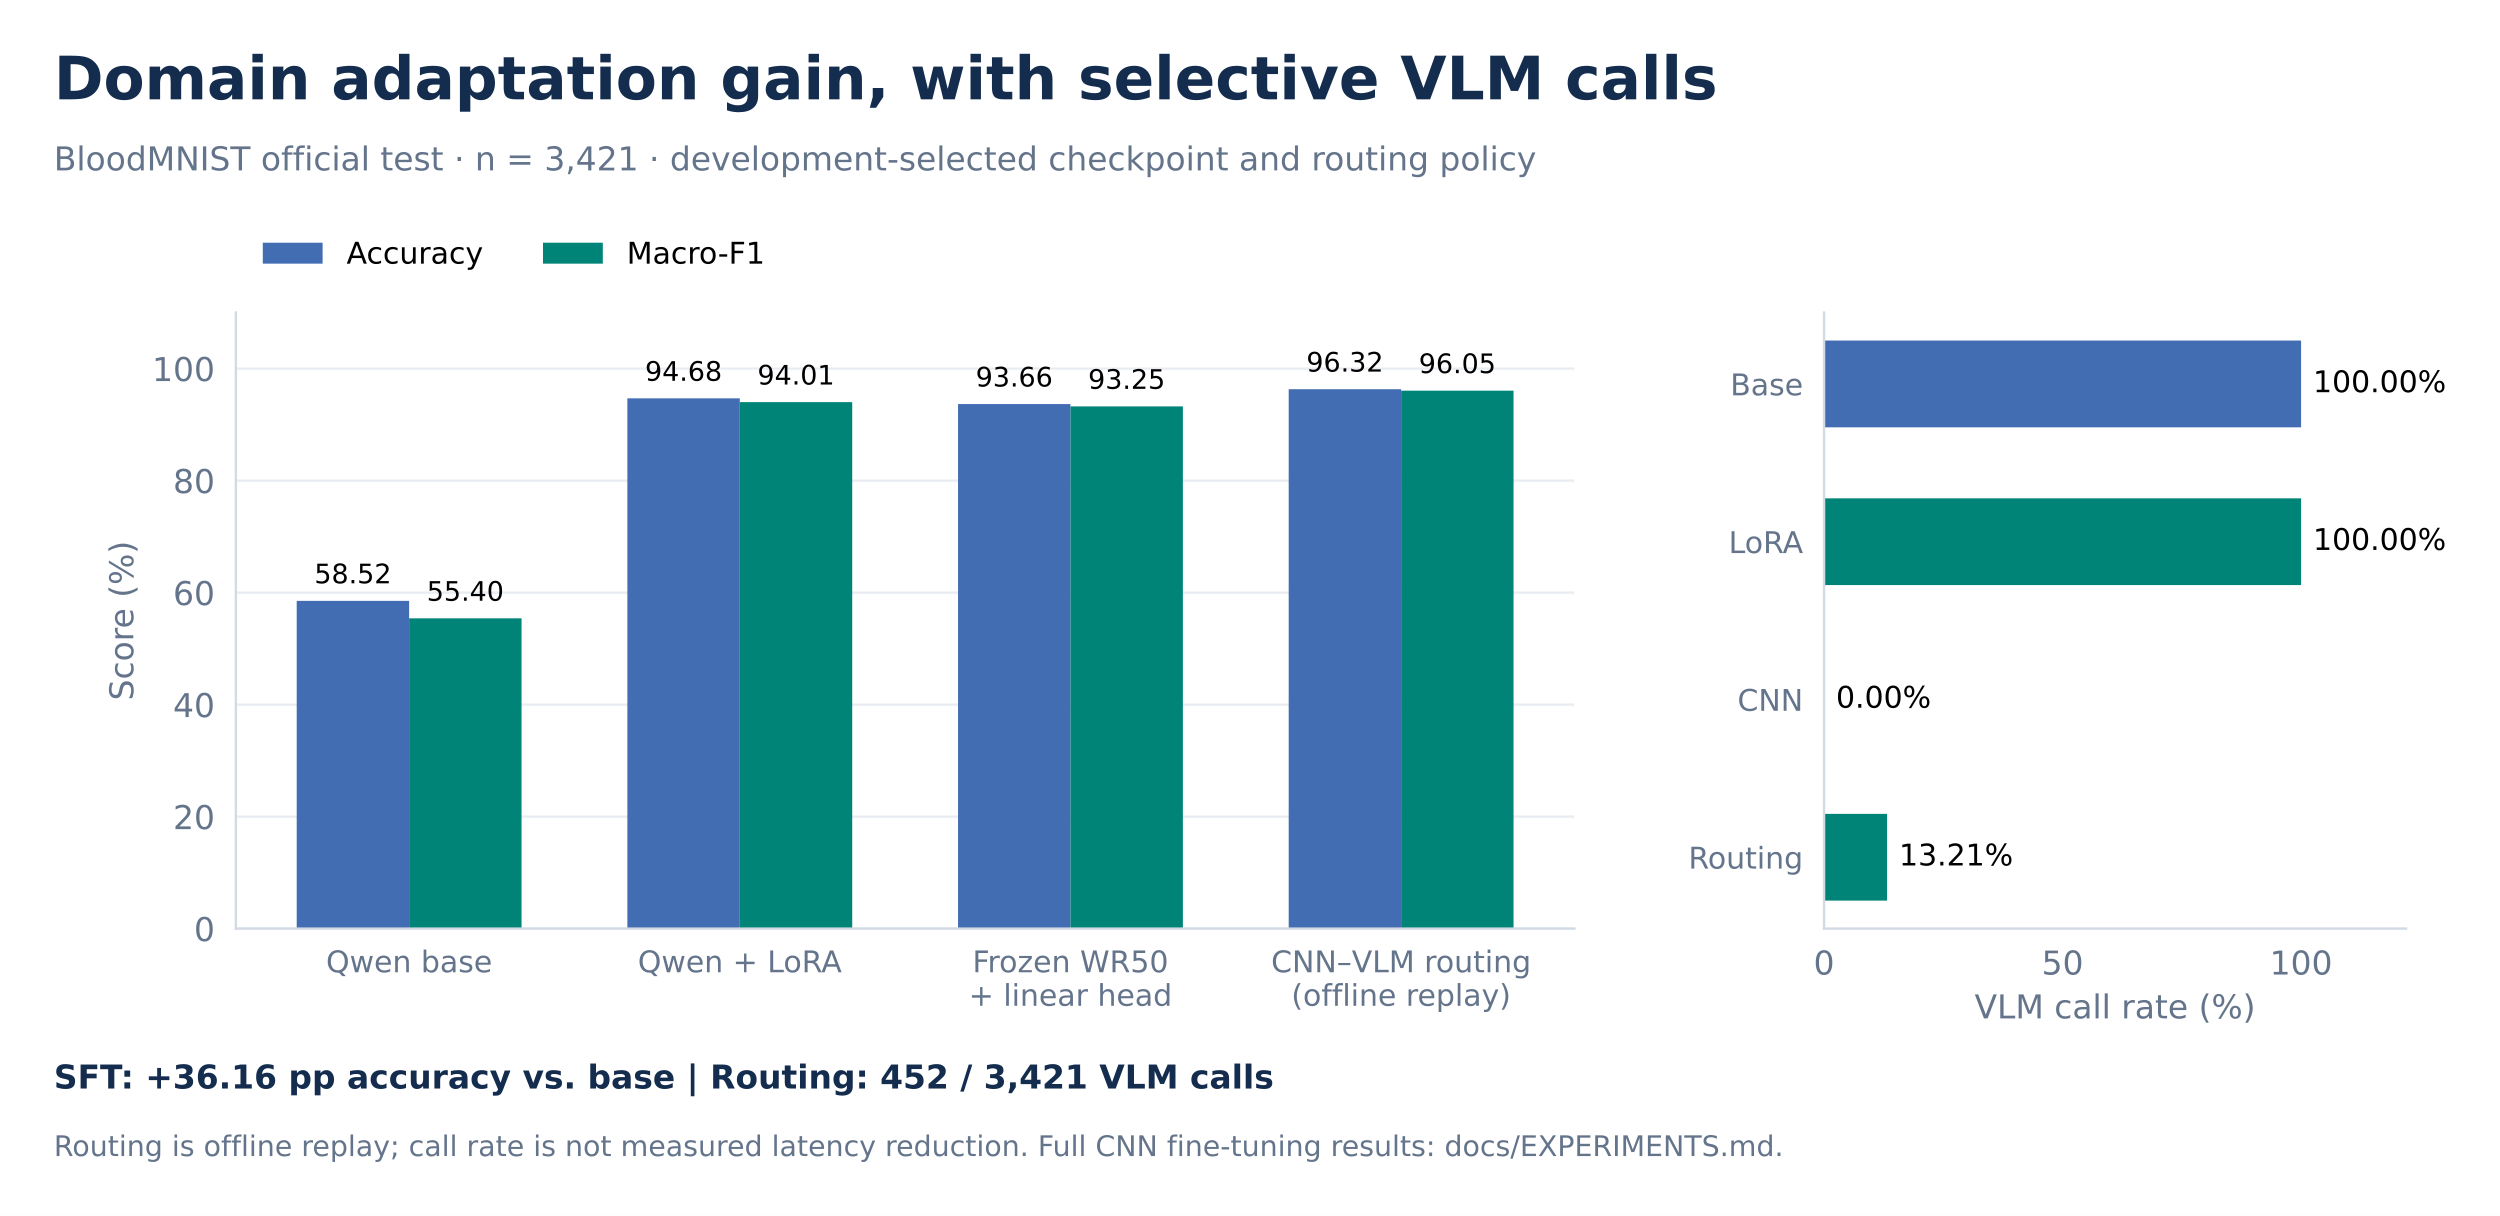
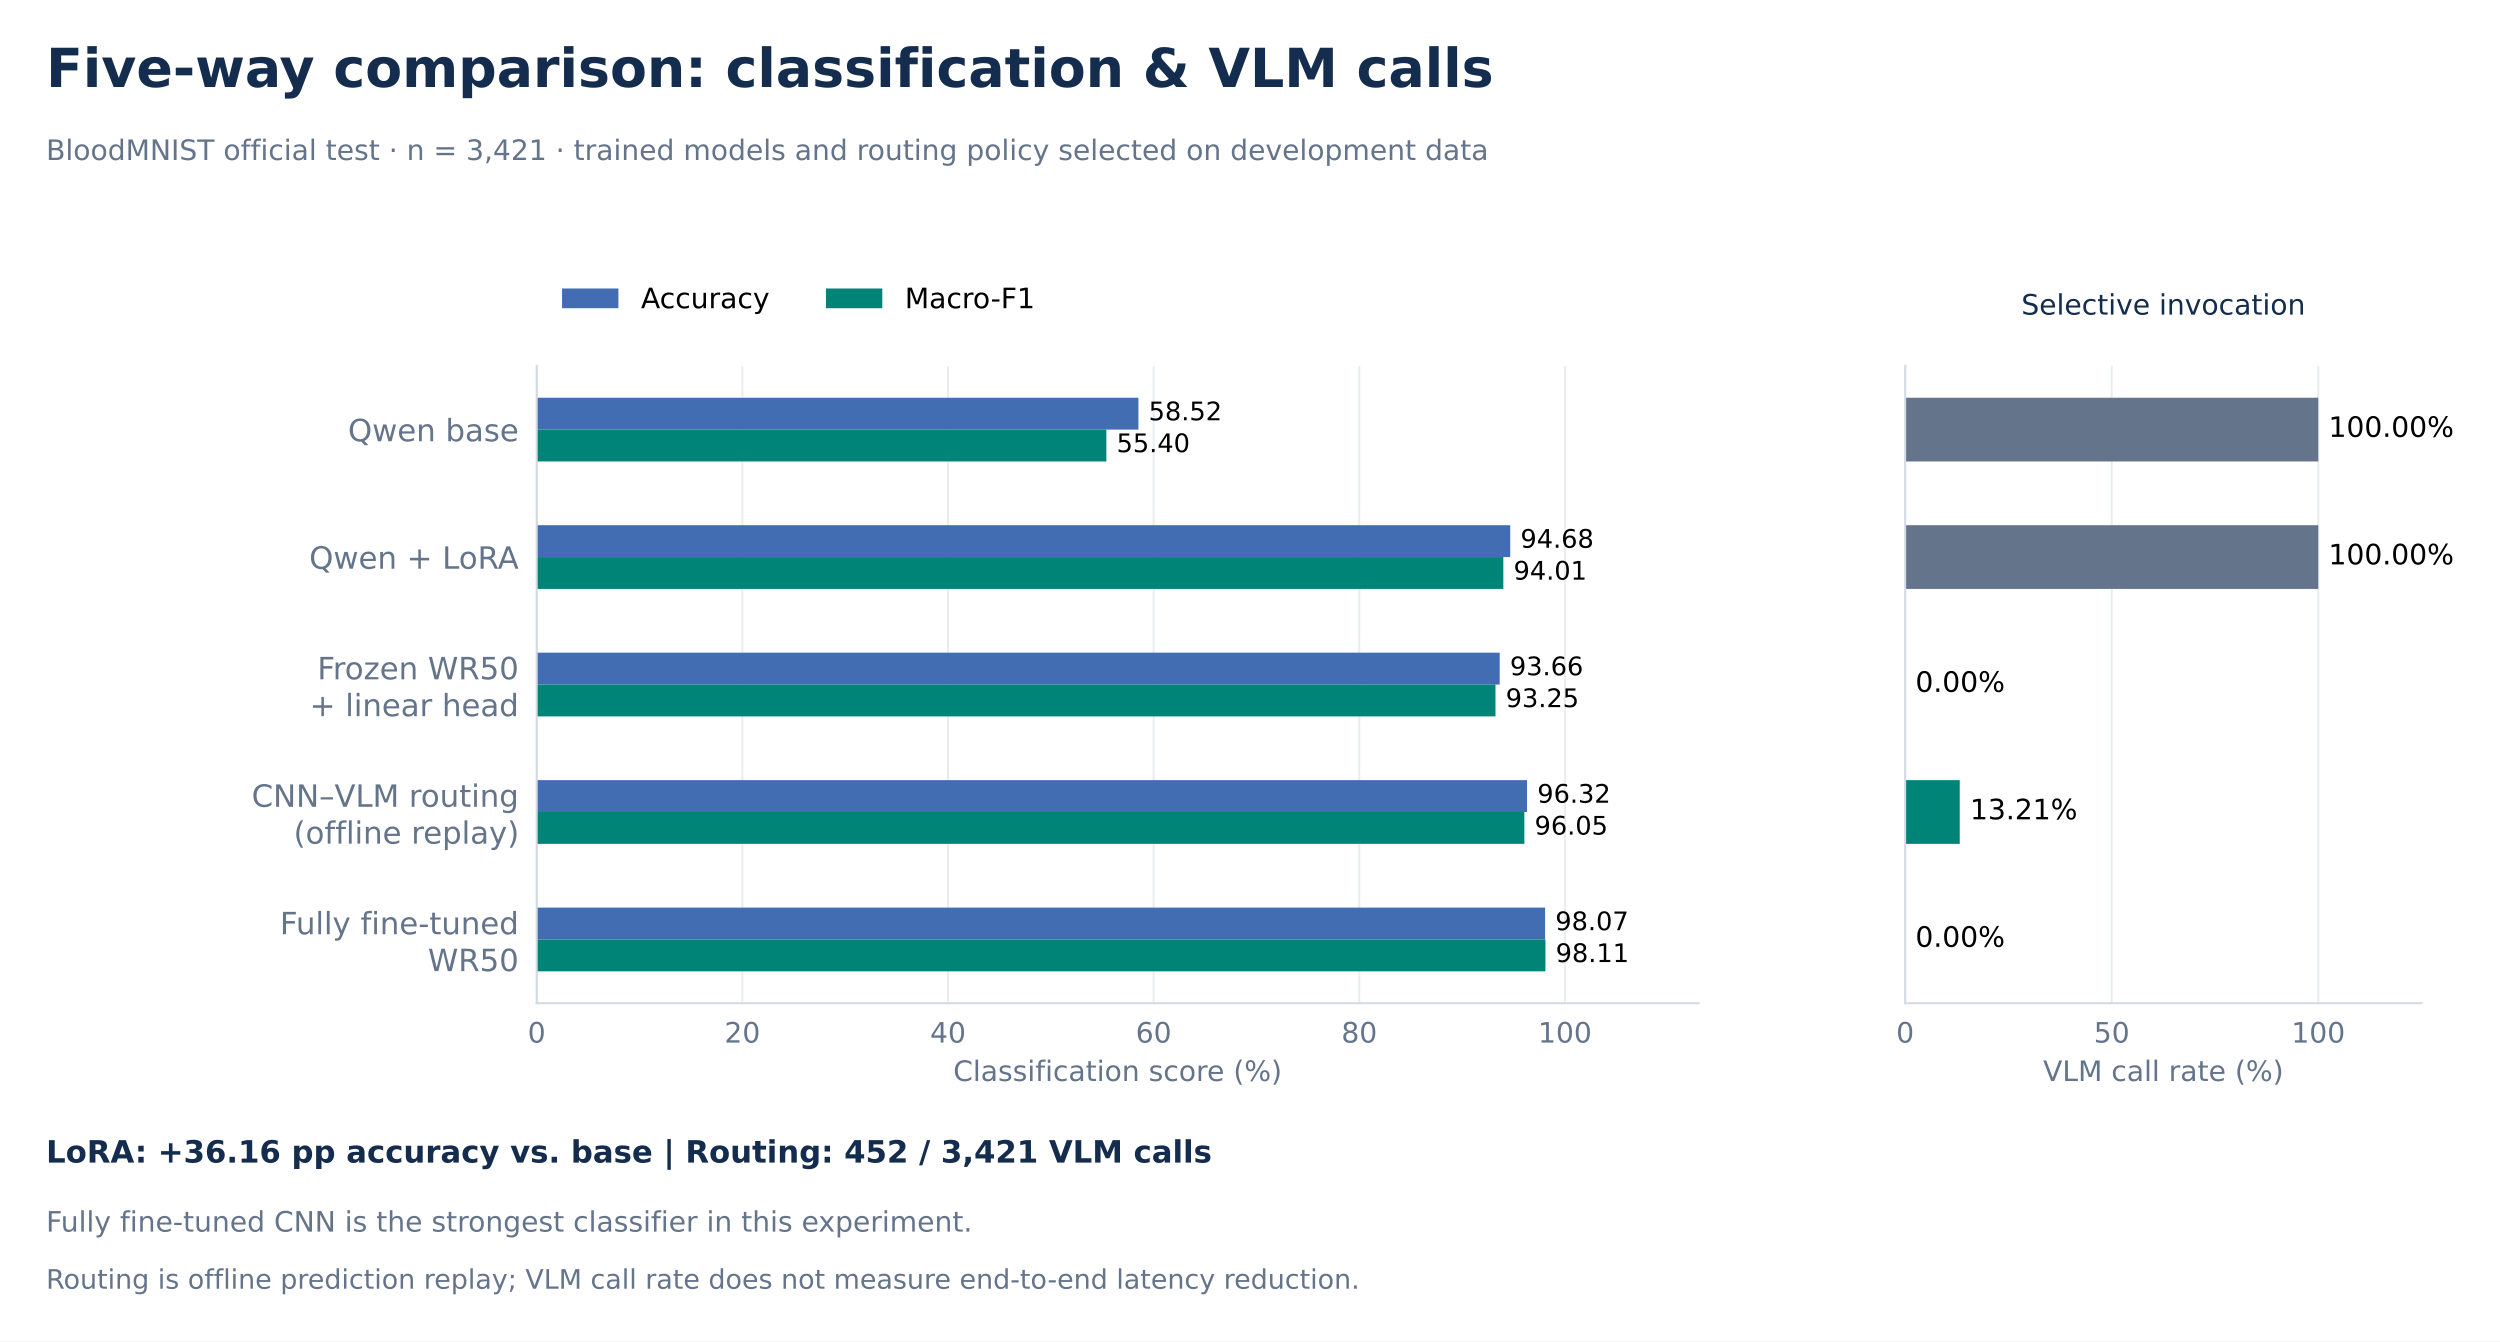
- <svg xmlns="http://www.w3.org/2000/svg" width="835.653pt" height="406.405pt" viewBox="0 0 835.653 406.405" version="1.1">
+ <svg xmlns="http://www.w3.org/2000/svg" width="975.981pt" height="523.631pt" viewBox="0 0 975.981 523.631" version="1.1">
  <defs>
    <style type="text/css">*{stroke-linejoin: round; stroke-linecap: butt}</style>
  </defs>
  <g id="figure_1">
    <g id="patch_1">
-       <path d="M 0 406.405  L 835.653 406.405  L 835.653 0  L 0 0  z " style="fill: #ffffff" />
+       <path d="M 0 523.631 L 975.981 523.631 L 975.981 0 L 0 0 z " style="fill: #ffffff" />
    </g>
    <g id="axes_1">
      <g id="patch_2">
-         <path d="M 78.84 310.397  L 526.258 310.397  L 526.258 104.477  L 78.84 104.477  z " style="fill: #ffffff" />
+         <path d="M 209.52 391.653 L 663.12 391.653 L 663.12 142.821 L 209.52 142.821 z " style="fill: #ffffff" />
      </g>
      <g id="matplotlib.axis_1">
        <g id="xtick_1">
-           <g id="line2d_1" />
+           <g id="line2d_1">
+             <path d="M 209.52 391.653 L 209.52 142.821 " clip-path="url(#p5ebd23c7ab)" style="fill: none; stroke: #e9edf2; stroke-width: 0.8; stroke-linecap: square" />
+           </g>
+           <g id="line2d_2" />
          <g id="text_1">
-             <text style="fill: #64748b; font: 10px 'DejaVu Sans'; text-anchor: middle" x="136.757" y="324.995" transform="rotate(-0 136.7567 324.9953)">Qwen base</text>
+             <text style="font-size: 11px; font-family: 'DejaVu Sans'; text-anchor: middle; fill: #64748b" x="209.52" y="407.01" transform="rotate(-0 209.52 407.0101)">0</text>
          </g>
        </g>
        <g id="xtick_2">
-           <g id="line2d_2" />
+           <g id="line2d_3">
+             <path d="M 289.803 391.653 L 289.803 142.821 " clip-path="url(#p5ebd23c7ab)" style="fill: none; stroke: #e9edf2; stroke-width: 0.8; stroke-linecap: square" />
+           </g>
+           <g id="line2d_4" />
          <g id="text_2">
-             <text style="fill: #64748b; font: 10px 'DejaVu Sans'; text-anchor: middle" x="247.285" y="324.995" transform="rotate(-0 247.2847 324.9953)">Qwen + LoRA</text>
+             <text style="font-size: 11px; font-family: 'DejaVu Sans'; text-anchor: middle; fill: #64748b" x="289.803" y="407.01" transform="rotate(-0 289.8032 407.0101)">20</text>
          </g>
        </g>
        <g id="xtick_3">
-           <g id="line2d_3" />
+           <g id="line2d_5">
+             <path d="M 370.086 391.653 L 370.086 142.821 " clip-path="url(#p5ebd23c7ab)" style="fill: none; stroke: #e9edf2; stroke-width: 0.8; stroke-linecap: square" />
+           </g>
+           <g id="line2d_6" />
          <g id="text_3">
-             <text style="fill: #64748b; font: 10px 'DejaVu Sans'" transform="translate(325.0581 324.9953)">Frozen WR50</text>
-             <text style="fill: #64748b; font: 10px 'DejaVu Sans'" transform="translate(323.8183 336.1931)">+ linear head</text>
+             <text style="font-size: 11px; font-family: 'DejaVu Sans'; text-anchor: middle; fill: #64748b" x="370.086" y="407.01" transform="rotate(-0 370.0864 407.0101)">40</text>
          </g>
        </g>
        <g id="xtick_4">
-           <g id="line2d_4" />
+           <g id="line2d_7">
+             <path d="M 450.37 391.653 L 450.37 142.821 " clip-path="url(#p5ebd23c7ab)" style="fill: none; stroke: #e9edf2; stroke-width: 0.8; stroke-linecap: square" />
+           </g>
+           <g id="line2d_8" />
          <g id="text_4">
-             <text style="fill: #64748b; font: 10px 'DejaVu Sans'" transform="translate(424.8955 324.9953)">CNN–VLM routing</text>
-             <text style="fill: #64748b; font: 10px 'DejaVu Sans'" transform="translate(431.6408 336.1931)">(offline replay)</text>
-           </g>
+             <text style="font-size: 11px; font-family: 'DejaVu Sans'; text-anchor: middle; fill: #64748b" x="450.37" y="407.01" transform="rotate(-0 450.3696 407.0101)">60</text>
+           </g>
+         </g>
+         <g id="xtick_5">
+           <g id="line2d_9">
+             <path d="M 530.653 391.653 L 530.653 142.821 " clip-path="url(#p5ebd23c7ab)" style="fill: none; stroke: #e9edf2; stroke-width: 0.8; stroke-linecap: square" />
+           </g>
+           <g id="line2d_10" />
+           <g id="text_5">
+             <text style="font-size: 11px; font-family: 'DejaVu Sans'; text-anchor: middle; fill: #64748b" x="530.653" y="407.01" transform="rotate(-0 530.6527 407.0101)">80</text>
+           </g>
+         </g>
+         <g id="xtick_6">
+           <g id="line2d_11">
+             <path d="M 610.936 391.653 L 610.936 142.821 " clip-path="url(#p5ebd23c7ab)" style="fill: none; stroke: #e9edf2; stroke-width: 0.8; stroke-linecap: square" />
+           </g>
+           <g id="line2d_12" />
+           <g id="text_6">
+             <text style="font-size: 11px; font-family: 'DejaVu Sans'; text-anchor: middle; fill: #64748b" x="610.936" y="407.01" transform="rotate(-0 610.9359 407.0101)">100</text>
+           </g>
+         </g>
+         <g id="text_7">
+           <text style="font-size: 11px; font-family: 'DejaVu Sans'; text-anchor: middle; fill: #64748b" x="436.32" y="422.011" transform="rotate(-0 436.32 422.011)">Classification score (%)</text>
        </g>
      </g>
      <g id="matplotlib.axis_2">
        <g id="ytick_1">
-           <g id="line2d_5">
-             <path d="M 78.84 310.397  L 526.258 310.397  " clip-path="url(#p50e18ecd9c)" style="fill: none; stroke: #e9edf2; stroke-width: 0.8; stroke-linecap: square" />
-           </g>
-           <g id="line2d_6" />
-           <g id="text_5">
-             <text style="fill: #64748b; font: 11px 'DejaVu Sans'; text-anchor: end" x="71.84" y="314.576" transform="rotate(-0 71.84 314.576)">0</text>
+           <g id="line2d_13" />
+           <g id="text_8">
+             <text style="font-size: 12px; font-family: 'DejaVu Sans'; text-anchor: end; fill: #64748b" x="202.52" y="172.263" transform="rotate(-0 202.52 172.263)">Qwen base</text>
          </g>
        </g>
        <g id="ytick_2">
-           <g id="line2d_7">
-             <path d="M 78.84 272.957  L 526.258 272.957  " clip-path="url(#p50e18ecd9c)" style="fill: none; stroke: #e9edf2; stroke-width: 0.8; stroke-linecap: square" />
-           </g>
-           <g id="line2d_8" />
-           <g id="text_6">
-             <text style="fill: #64748b; font: 11px 'DejaVu Sans'; text-anchor: end" x="71.84" y="277.136" transform="rotate(-0 71.84 277.136)">20</text>
-           </g>
-         </g>
-         <g id="ytick_3">
-           <g id="line2d_9">
-             <path d="M 78.84 235.517  L 526.258 235.517  " clip-path="url(#p50e18ecd9c)" style="fill: none; stroke: #e9edf2; stroke-width: 0.8; stroke-linecap: square" />
-           </g>
-           <g id="line2d_10" />
-           <g id="text_7">
-             <text style="fill: #64748b; font: 11px 'DejaVu Sans'; text-anchor: end" x="71.84" y="239.696" transform="rotate(-0 71.84 239.696)">40</text>
-           </g>
-         </g>
-         <g id="ytick_4">
-           <g id="line2d_11">
-             <path d="M 78.84 198.077  L 526.258 198.077  " clip-path="url(#p50e18ecd9c)" style="fill: none; stroke: #e9edf2; stroke-width: 0.8; stroke-linecap: square" />
-           </g>
-           <g id="line2d_12" />
-           <g id="text_8">
-             <text style="fill: #64748b; font: 11px 'DejaVu Sans'; text-anchor: end" x="71.84" y="202.256" transform="rotate(-0 71.84 202.256)">60</text>
-           </g>
-         </g>
-         <g id="ytick_5">
-           <g id="line2d_13">
-             <path d="M 78.84 160.637  L 526.258 160.637  " clip-path="url(#p50e18ecd9c)" style="fill: none; stroke: #e9edf2; stroke-width: 0.8; stroke-linecap: square" />
-           </g>
          <g id="line2d_14" />
          <g id="text_9">
-             <text style="fill: #64748b; font: 11px 'DejaVu Sans'; text-anchor: end" x="71.84" y="164.816" transform="rotate(-0 71.84 164.816)">80</text>
-           </g>
-         </g>
+             <text style="font-size: 12px; font-family: 'DejaVu Sans'; text-anchor: end; fill: #64748b" x="202.52" y="222.029" transform="rotate(-0 202.52 222.0289)">Qwen + LoRA</text>
+           </g>
+         </g>
+         <g id="ytick_3">
+           <g id="line2d_15" />
+           <g id="text_10">
+             <text style="font-size: 12px; font-family: 'DejaVu Sans'; fill: #64748b" transform="translate(123.9069 265.1943)">Frozen WR50</text>
+             <text style="font-size: 12px; font-family: 'DejaVu Sans'; fill: #64748b" transform="translate(120.9331 279.5975)">+ linear head</text>
+           </g>
+         </g>
+         <g id="ytick_4">
+           <g id="line2d_16" />
+           <g id="text_11">
+             <text style="font-size: 12px; font-family: 'DejaVu Sans'; fill: #64748b" transform="translate(98.24563 314.9611)">CNN–VLM routing</text>
+             <text style="font-size: 12px; font-family: 'DejaVu Sans'; fill: #64748b" transform="translate(114.6144 329.3644)">(offline replay)</text>
+           </g>
+         </g>
+         <g id="ytick_5">
+           <g id="line2d_17" />
+           <g id="text_12">
+             <text style="font-size: 12px; font-family: 'DejaVu Sans'; fill: #64748b" transform="translate(109.2931 364.728)">Fully fine-tuned</text>
+             <text style="font-size: 12px; font-family: 'DejaVu Sans'; fill: #64748b" transform="translate(167.0469 379.1303)">WR50</text>
+           </g>
+         </g>
+       </g>
+       <g id="patch_3">
+         <path d="M 209.52 155.262 L 444.432 155.262 L 444.432 167.704 L 209.52 167.704 z " clip-path="url(#p5ebd23c7ab)" style="fill: #426db3" />
+       </g>
+       <g id="patch_4">
+         <path d="M 209.52 205.029 L 589.58 205.029 L 589.58 217.47 L 209.52 217.47 z " clip-path="url(#p5ebd23c7ab)" style="fill: #426db3" />
+       </g>
+       <g id="patch_5">
+         <path d="M 209.52 254.795 L 585.473 254.795 L 585.473 267.237 L 209.52 267.237 z " clip-path="url(#p5ebd23c7ab)" style="fill: #426db3" />
+       </g>
+       <g id="patch_6">
+         <path d="M 209.52 304.562 L 596.151 304.562 L 596.151 317.003 L 209.52 317.003 z " clip-path="url(#p5ebd23c7ab)" style="fill: #426db3" />
+       </g>
+       <g id="patch_7">
+         <path d="M 209.52 354.328 L 603.192 354.328 L 603.192 366.77 L 209.52 366.77 z " clip-path="url(#p5ebd23c7ab)" style="fill: #426db3" />
+       </g>
+       <g id="patch_8">
+         <path d="M 209.52 167.704 L 431.916 167.704 L 431.916 180.146 L 209.52 180.146 z " clip-path="url(#p5ebd23c7ab)" style="fill: #008477" />
+       </g>
+       <g id="patch_9">
+         <path d="M 209.52 217.47 L 586.89 217.47 L 586.89 229.912 L 209.52 229.912 z " clip-path="url(#p5ebd23c7ab)" style="fill: #008477" />
+       </g>
+       <g id="patch_10">
+         <path d="M 209.52 267.237 L 583.822 267.237 L 583.822 279.678 L 209.52 279.678 z " clip-path="url(#p5ebd23c7ab)" style="fill: #008477" />
+       </g>
+       <g id="patch_11">
+         <path d="M 209.52 317.003 L 595.095 317.003 L 595.095 329.445 L 209.52 329.445 z " clip-path="url(#p5ebd23c7ab)" style="fill: #008477" />
+       </g>
+       <g id="patch_12">
+         <path d="M 209.52 366.77 L 603.331 366.77 L 603.331 379.211 L 209.52 379.211 z " clip-path="url(#p5ebd23c7ab)" style="fill: #008477" />
+       </g>
+       <g id="patch_13">
+         <path d="M 209.52 391.653 L 209.52 142.821 " style="fill: none; stroke: #d2dae4; stroke-width: 0.8; stroke-linejoin: miter; stroke-linecap: square" />
+       </g>
+       <g id="patch_14">
+         <path d="M 209.52 391.653 L 663.12 391.653 " style="fill: none; stroke: #d2dae4; stroke-width: 0.8; stroke-linejoin: miter; stroke-linecap: square" />
+       </g>
+       <g id="text_13">
+         <text style="font-size: 10px; font-family: 'DejaVu Sans'; text-anchor: start" x="448.432" y="164.081" transform="rotate(-0 448.4322 164.0808)">58.52</text>
+       </g>
+       <g id="text_14">
+         <text style="font-size: 10px; font-family: 'DejaVu Sans'; text-anchor: start" x="593.58" y="213.847" transform="rotate(-0 593.5803 213.8472)">94.68</text>
+       </g>
+       <g id="text_15">
+         <text style="font-size: 10px; font-family: 'DejaVu Sans'; text-anchor: start" x="589.473" y="263.614" transform="rotate(-0 589.4734 263.6136)">93.66</text>
+       </g>
+       <g id="text_16">
+         <text style="font-size: 10px; font-family: 'DejaVu Sans'; text-anchor: start" x="600.151" y="313.38" transform="rotate(-0 600.1512 313.38)">96.32</text>
+       </g>
+       <g id="text_17">
+         <text style="font-size: 10px; font-family: 'DejaVu Sans'; text-anchor: start" x="607.192" y="363.146" transform="rotate(-0 607.1916 363.1464)">98.07</text>
+       </g>
+       <g id="text_18">
+         <text style="font-size: 10px; font-family: 'DejaVu Sans'; text-anchor: start" x="435.916" y="176.522" transform="rotate(-0 435.9163 176.5224)">55.40</text>
+       </g>
+       <g id="text_19">
+         <text style="font-size: 10px; font-family: 'DejaVu Sans'; text-anchor: start" x="590.89" y="226.289" transform="rotate(-0 590.8895 226.2888)">94.01</text>
+       </g>
+       <g id="text_20">
+         <text style="font-size: 10px; font-family: 'DejaVu Sans'; text-anchor: start" x="587.822" y="276.055" transform="rotate(-0 587.8221 276.0552)">93.25</text>
+       </g>
+       <g id="text_21">
+         <text style="font-size: 10px; font-family: 'DejaVu Sans'; text-anchor: start" x="599.095" y="325.822" transform="rotate(-0 599.0954 325.8216)">96.05</text>
+       </g>
+       <g id="text_22">
+         <text style="font-size: 10px; font-family: 'DejaVu Sans'; text-anchor: start" x="607.331" y="375.588" transform="rotate(-0 607.3311 375.588)">98.11</text>
+       </g>
+       <g id="legend_1">
+         <g id="patch_15">
+           <path d="M 219.42 120.325 L 241.42 120.325 L 241.42 112.625 L 219.42 112.625 z " style="fill: #426db3" />
+         </g>
+         <g id="text_23">
+           <text style="font-size: 11px; font-family: 'DejaVu Sans'; text-anchor: start" x="250.22" y="120.325" transform="rotate(-0 250.22 120.3249)">Accuracy</text>
+         </g>
+         <g id="patch_16">
+           <path d="M 322.442 120.325 L 344.442 120.325 L 344.442 112.625 L 322.442 112.625 z " style="fill: #008477" />
+         </g>
+         <g id="text_24">
+           <text style="font-size: 11px; font-family: 'DejaVu Sans'; text-anchor: start" x="353.242" y="120.325" transform="rotate(-0 353.2419 120.3249)">Macro-F1</text>
+         </g>
+       </g>
+     </g>
+     <g id="axes_2">
+       <g id="patch_17">
+         <path d="M 743.76 391.653 L 945.36 391.653 L 945.36 142.821 L 743.76 142.821 z " style="fill: #ffffff" />
+       </g>
+       <g id="matplotlib.axis_3">
+         <g id="xtick_7">
+           <g id="line2d_18">
+             <path d="M 743.76 391.653 L 743.76 142.821 " clip-path="url(#p5e856ace8b)" style="fill: none; stroke: #e9edf2; stroke-width: 0.8; stroke-linecap: square" />
+           </g>
+           <g id="line2d_19" />
+           <g id="text_25">
+             <text style="font-size: 11px; font-family: 'DejaVu Sans'; text-anchor: middle; fill: #64748b" x="743.76" y="407.01" transform="rotate(-0 743.76 407.0101)">0</text>
+           </g>
+         </g>
+         <g id="xtick_8">
+           <g id="line2d_20">
+             <path d="M 824.4 391.653 L 824.4 142.821 " clip-path="url(#p5e856ace8b)" style="fill: none; stroke: #e9edf2; stroke-width: 0.8; stroke-linecap: square" />
+           </g>
+           <g id="line2d_21" />
+           <g id="text_26">
+             <text style="font-size: 11px; font-family: 'DejaVu Sans'; text-anchor: middle; fill: #64748b" x="824.4" y="407.01" transform="rotate(-0 824.4 407.0101)">50</text>
+           </g>
+         </g>
+         <g id="xtick_9">
+           <g id="line2d_22">
+             <path d="M 905.04 391.653 L 905.04 142.821 " clip-path="url(#p5e856ace8b)" style="fill: none; stroke: #e9edf2; stroke-width: 0.8; stroke-linecap: square" />
+           </g>
+           <g id="line2d_23" />
+           <g id="text_27">
+             <text style="font-size: 11px; font-family: 'DejaVu Sans'; text-anchor: middle; fill: #64748b" x="905.04" y="407.01" transform="rotate(-0 905.04 407.0101)">100</text>
+           </g>
+         </g>
+         <g id="text_28">
+           <text style="font-size: 11px; font-family: 'DejaVu Sans'; text-anchor: middle; fill: #64748b" x="844.56" y="422.011" transform="rotate(-0 844.56 422.011)">VLM call rate (%)</text>
+         </g>
+       </g>
+       <g id="matplotlib.axis_4">
        <g id="ytick_6">
-           <g id="line2d_15">
-             <path d="M 78.84 123.197  L 526.258 123.197  " clip-path="url(#p50e18ecd9c)" style="fill: none; stroke: #e9edf2; stroke-width: 0.8; stroke-linecap: square" />
-           </g>
-           <g id="line2d_16" />
-           <g id="text_10">
-             <text style="fill: #64748b; font: 11px 'DejaVu Sans'; text-anchor: end" x="71.84" y="127.376" transform="rotate(-0 71.84 127.376)">100</text>
-           </g>
-         </g>
-         <g id="text_11">
-           <text style="fill: #64748b; font: 11px 'DejaVu Sans'; text-anchor: middle" x="44.556" y="207.437" transform="rotate(-90 44.55609 207.4369)">Score (%)</text>
-         </g>
-       </g>
-       <g id="patch_3">
-         <path d="M 99.177 310.397  L 136.757 310.397  L 136.757 200.846  L 99.177 200.846  z " clip-path="url(#p50e18ecd9c)" style="fill: #426db3" />
-       </g>
-       <g id="patch_4">
-         <path d="M 209.705 310.397  L 247.285 310.397  L 247.285 133.156  L 209.705 133.156  z " clip-path="url(#p50e18ecd9c)" style="fill: #426db3" />
-       </g>
-       <g id="patch_5">
-         <path d="M 320.233 310.397  L 357.813 310.397  L 357.813 135.071  L 320.233 135.071  z " clip-path="url(#p50e18ecd9c)" style="fill: #426db3" />
-       </g>
-       <g id="patch_6">
-         <path d="M 430.761 310.397  L 468.341 310.397  L 468.341 130.092  L 430.761 130.092  z " clip-path="url(#p50e18ecd9c)" style="fill: #426db3" />
-       </g>
-       <g id="patch_7">
-         <path d="M 136.757 310.397  L 174.336 310.397  L 174.336 206.683  L 136.757 206.683  z " clip-path="url(#p50e18ecd9c)" style="fill: #008477" />
-       </g>
-       <g id="patch_8">
-         <path d="M 247.285 310.397  L 284.864 310.397  L 284.864 134.411  L 247.285 134.411  z " clip-path="url(#p50e18ecd9c)" style="fill: #008477" />
-       </g>
-       <g id="patch_9">
-         <path d="M 357.813 310.397  L 395.392 310.397  L 395.392 135.841  L 357.813 135.841  z " clip-path="url(#p50e18ecd9c)" style="fill: #008477" />
-       </g>
-       <g id="patch_10">
-         <path d="M 468.341 310.397  L 505.92 310.397  L 505.92 130.584  L 468.341 130.584  z " clip-path="url(#p50e18ecd9c)" style="fill: #008477" />
-       </g>
-       <g id="patch_11">
-         <path d="M 78.84 310.397  L 78.84 104.477  " style="fill: none; stroke: #d2dae4; stroke-width: 0.8; stroke-linejoin: miter; stroke-linecap: square" />
-       </g>
-       <g id="patch_12">
-         <path d="M 78.84 310.397  L 526.258 310.397  " style="fill: none; stroke: #d2dae4; stroke-width: 0.8; stroke-linejoin: miter; stroke-linecap: square" />
-       </g>
-       <g id="text_12">
-         <text style="font: 9px 'DejaVu Sans'; text-anchor: middle" x="117.967" y="194.974" transform="rotate(-0 117.9669 194.974)">58.52</text>
-       </g>
-       <g id="text_13">
-         <text style="font: 9px 'DejaVu Sans'; text-anchor: middle" x="228.495" y="127.284" transform="rotate(-0 228.495 127.2843)">94.68</text>
-       </g>
-       <g id="text_14">
-         <text style="font: 9px 'DejaVu Sans'; text-anchor: middle" x="339.023" y="129.2" transform="rotate(-0 339.023 129.1996)">93.66</text>
-       </g>
-       <g id="text_15">
-         <text style="font: 9px 'DejaVu Sans'; text-anchor: middle" x="449.551" y="124.22" transform="rotate(-0 449.5511 124.22)">96.32</text>
-       </g>
-       <g id="text_16">
-         <text style="font: 9px 'DejaVu Sans'; text-anchor: middle" x="155.546" y="200.811" transform="rotate(-0 155.5465 200.8108)">55.40</text>
-       </g>
-       <g id="text_17">
-         <text style="font: 9px 'DejaVu Sans'; text-anchor: middle" x="266.075" y="128.539" transform="rotate(-0 266.0745 128.5392)">94.01</text>
-       </g>
-       <g id="text_18">
-         <text style="font: 9px 'DejaVu Sans'; text-anchor: middle" x="376.603" y="129.97" transform="rotate(-0 376.6026 129.9697)">93.25</text>
-       </g>
-       <g id="text_19">
-         <text style="font: 9px 'DejaVu Sans'; text-anchor: middle" x="487.131" y="124.712" transform="rotate(-0 487.1306 124.7124)">96.05</text>
-       </g>
-       <g id="legend_1">
-         <g id="patch_13">
-           <path d="M 87.84 88.128  L 107.84 88.128  L 107.84 81.128  L 87.84 81.128  z " style="fill: #426db3" />
-         </g>
-         <g id="text_20">
-           <text style="font: 10px 'DejaVu Sans'; text-anchor: start" x="115.84" y="88.128" transform="rotate(-0 115.84 88.12811)">Accuracy</text>
-         </g>
-         <g id="patch_14">
-           <path d="M 181.496 88.128  L 201.496 88.128  L 201.496 81.128  L 181.496 81.128  z " style="fill: #008477" />
-         </g>
-         <g id="text_21">
-           <text style="font: 10px 'DejaVu Sans'; text-anchor: start" x="209.496" y="88.128" transform="rotate(-0 209.4963 88.12811)">Macro-F1</text>
-         </g>
-       </g>
-     </g>
-     <g id="axes_2">
-       <g id="patch_15">
-         <path d="M 609.711 310.397  L 804.24 310.397  L 804.24 104.477  L 609.711 104.477  z " style="fill: #ffffff" />
-       </g>
-       <g id="matplotlib.axis_3">
-         <g id="xtick_5">
-           <g id="line2d_17" />
-           <g id="text_22">
-             <text style="fill: #64748b; font: 11px 'DejaVu Sans'; text-anchor: middle" x="609.711" y="325.755" transform="rotate(-0 609.7106 325.7552)">0</text>
-           </g>
-         </g>
-         <g id="xtick_6">
-           <g id="line2d_18" />
-           <g id="text_23">
-             <text style="fill: #64748b; font: 11px 'DejaVu Sans'; text-anchor: middle" x="689.436" y="325.755" transform="rotate(-0 689.4358 325.7552)">50</text>
-           </g>
-         </g>
-         <g id="xtick_7">
-           <g id="line2d_19" />
-           <g id="text_24">
-             <text style="fill: #64748b; font: 11px 'DejaVu Sans'; text-anchor: middle" x="769.161" y="325.755" transform="rotate(-0 769.1609 325.7552)">100</text>
-           </g>
-         </g>
-         <g id="text_25">
-           <text style="fill: #64748b; font: 11px 'DejaVu Sans'; text-anchor: middle" x="706.975" y="340.401" transform="rotate(-0 706.9753 340.4011)">VLM call rate (%)</text>
-         </g>
-       </g>
-       <g id="matplotlib.axis_4">
+           <g id="line2d_24" />
+         </g>
        <g id="ytick_7">
-           <g id="line2d_20" />
-           <g id="text_26">
-             <text style="fill: #64748b; font: 10px 'DejaVu Sans'; text-anchor: end" x="602.711" y="132.138" transform="rotate(-0 602.7106 132.1375)">Base</text>
-           </g>
+           <g id="line2d_25" />
        </g>
        <g id="ytick_8">
-           <g id="line2d_21" />
-           <g id="text_27">
-             <text style="fill: #64748b; font: 10px 'DejaVu Sans'; text-anchor: end" x="602.711" y="184.87" transform="rotate(-0 602.7106 184.8699)">LoRA</text>
-           </g>
+           <g id="line2d_26" />
        </g>
        <g id="ytick_9">
-           <g id="line2d_22" />
-           <g id="text_28">
-             <text style="fill: #64748b; font: 10px 'DejaVu Sans'; text-anchor: end" x="602.711" y="237.602" transform="rotate(-0 602.7106 237.6023)">CNN</text>
-           </g>
+           <g id="line2d_27" />
        </g>
        <g id="ytick_10">
-           <g id="line2d_23" />
-           <g id="text_29">
-             <text style="fill: #64748b; font: 10px 'DejaVu Sans'; text-anchor: end" x="602.711" y="290.335" transform="rotate(-0 602.7106 290.3347)">Routing</text>
-           </g>
-         </g>
-       </g>
-       <g id="patch_16">
-         <path d="M 609.711 113.837  L 769.161 113.837  L 769.161 142.84  L 609.711 142.84  z " clip-path="url(#pcd8d7cf688)" style="fill: #426db3" />
-       </g>
-       <g id="patch_17">
-         <path d="M 609.711 166.569  L 769.161 166.569  L 769.161 195.572  L 609.711 195.572  z " clip-path="url(#pcd8d7cf688)" style="fill: #008477" />
+           <g id="line2d_28" />
+         </g>
      </g>
      <g id="patch_18">
-         <path d="M 609.711 219.302  L 609.711 219.302  L 609.711 248.304  L 609.711 248.304  z " clip-path="url(#pcd8d7cf688)" style="fill: #64748b" />
+         <path d="M 743.76 155.262 L 905.04 155.262 L 905.04 180.146 L 743.76 180.146 z " clip-path="url(#p5e856ace8b)" style="fill: #64748b" />
      </g>
      <g id="patch_19">
-         <path d="M 609.711 272.034  L 630.778 272.034  L 630.778 301.037  L 609.711 301.037  z " clip-path="url(#pcd8d7cf688)" style="fill: #008477" />
+         <path d="M 743.76 205.029 L 905.04 205.029 L 905.04 229.912 L 743.76 229.912 z " clip-path="url(#p5e856ace8b)" style="fill: #64748b" />
      </g>
      <g id="patch_20">
-         <path d="M 609.711 310.397  L 609.711 104.477  " style="fill: none; stroke: #d2dae4; stroke-width: 0.8; stroke-linejoin: miter; stroke-linecap: square" />
+         <path d="M 743.76 254.795 L 743.76 254.795 L 743.76 279.678 L 743.76 279.678 z " clip-path="url(#p5e856ace8b)" style="fill: #64748b" />
      </g>
      <g id="patch_21">
-         <path d="M 609.711 310.397  L 804.24 310.397  " style="fill: none; stroke: #d2dae4; stroke-width: 0.8; stroke-linejoin: miter; stroke-linecap: square" />
+         <path d="M 743.76 304.562 L 765.069 304.562 L 765.069 329.445 L 743.76 329.445 z " clip-path="url(#p5e856ace8b)" style="fill: #008477" />
+       </g>
+       <g id="patch_22">
+         <path d="M 743.76 354.328 L 743.76 354.328 L 743.76 379.211 L 743.76 379.211 z " clip-path="url(#p5e856ace8b)" style="fill: #64748b" />
+       </g>
+       <g id="patch_23">
+         <path d="M 743.76 391.653 L 743.76 142.821 " style="fill: none; stroke: #d2dae4; stroke-width: 0.8; stroke-linejoin: miter; stroke-linecap: square" />
+       </g>
+       <g id="patch_24">
+         <path d="M 743.76 391.653 L 945.36 391.653 " style="fill: none; stroke: #d2dae4; stroke-width: 0.8; stroke-linejoin: miter; stroke-linecap: square" />
+       </g>
+       <g id="text_29">
+         <text style="font-size: 11px; font-family: 'DejaVu Sans'; text-anchor: start" x="909.04" y="170.561" transform="rotate(-0 909.04 170.5613)">100.00%</text>
      </g>
      <g id="text_30">
-         <text style="font: 10px 'DejaVu Sans'; text-anchor: start" x="773.161" y="131.098" transform="rotate(-0 773.1609 131.0977)">100.00%</text>
+         <text style="font-size: 11px; font-family: 'DejaVu Sans'; text-anchor: start" x="909.04" y="220.328" transform="rotate(-0 909.04 220.3277)">100.00%</text>
      </g>
      <g id="text_31">
-         <text style="font: 10px 'DejaVu Sans'; text-anchor: start" x="773.161" y="183.83" transform="rotate(-0 773.1609 183.8301)">100.00%</text>
+         <text style="font-size: 11px; font-family: 'DejaVu Sans'; text-anchor: start" x="747.76" y="270.094" transform="rotate(-0 747.76 270.0941)">0.00%</text>
      </g>
      <g id="text_32">
-         <text style="font: 10px 'DejaVu Sans'; text-anchor: start" x="613.711" y="236.562" transform="rotate(-0 613.7106 236.5624)">0.00%</text>
+         <text style="font-size: 11px; font-family: 'DejaVu Sans'; text-anchor: start" x="769.069" y="319.861" transform="rotate(-0 769.0691 319.8605)">13.21%</text>
      </g>
      <g id="text_33">
-         <text style="font: 10px 'DejaVu Sans'; text-anchor: start" x="634.778" y="289.295" transform="rotate(-0 634.778 289.2948)">13.21%</text>
-       </g>
-     </g>
-     <g id="text_34">
-       <text style="fill: #142d4e; font: 700 20px 'DejaVu Sans'; text-anchor: start" x="18" y="33.197" transform="rotate(-0 18 33.19687)">Domain adaptation gain, with selective VLM calls</text>
+         <text style="font-size: 11px; font-family: 'DejaVu Sans'; text-anchor: start" x="747.76" y="369.627" transform="rotate(-0 747.76 369.6269)">0.00%</text>
+       </g>
+       <g id="text_34">
+         <text style="font-size: 11px; font-family: 'DejaVu Sans'; text-anchor: middle; fill: #142d4e" x="844.56" y="122.821" transform="rotate(-0 844.56 122.8207)">Selective invocation</text>
+       </g>
    </g>
    <g id="text_35">
-       <text style="fill: #64748b; font: 11px 'DejaVu Sans'; text-anchor: start" x="18" y="56.957" transform="rotate(-0 18 56.95687)">BloodMNIST official test · n = 3,421 · development-selected checkpoint and routing policy</text>
+       <text style="font-weight: 700; font-size: 21px; font-family: 'DejaVu Sans'; text-anchor: start; fill: #142d4e" x="18" y="33.957" transform="rotate(-0 18 33.95672)">Five-way comparison: classification &amp; VLM calls</text>
    </g>
    <g id="text_36">
-       <text style="fill: #142d4e; font: 700 11px 'DejaVu Sans'; text-anchor: start" x="18" y="363.857" transform="rotate(-0 18 363.8569)">SFT: +36.16 pp accuracy vs. base     |     Routing: 452 / 3,421 VLM calls</text>
+       <text style="font-size: 11px; font-family: 'DejaVu Sans'; text-anchor: start; fill: #64748b" x="18" y="62.469" transform="rotate(-0 18 62.46872)">BloodMNIST official test · n = 3,421 · trained models and routing policy selected on development data</text>
    </g>
    <g id="text_37">
-       <text style="fill: #64748b; font: 9.5px 'DejaVu Sans'; text-anchor: start" x="18" y="386.429" transform="rotate(-0 18 386.4289)">Routing is offline replay; call rate is not measured latency reduction. Full CNN fine-tuning results: docs/EXPERIMENTS.md.</text>
+       <text style="font-weight: 700; font-size: 12px; font-family: 'DejaVu Sans'; text-anchor: start; fill: #142d4e" x="18" y="453.861" transform="rotate(-0 18 453.8607)">LoRA: +36.16 pp accuracy vs. base     |     Routing: 452 / 3,421 VLM calls</text>
+     </g>
+     <g id="text_38">
+       <text style="font-size: 11px; font-family: 'DejaVu Sans'; text-anchor: start; fill: #64748b" x="18" y="480.818" transform="rotate(-0 18 480.8175)">Fully fine-tuned CNN is the strongest classifier in this experiment.</text>
+     </g>
+     <g id="text_39">
+       <text style="font-size: 10.5px; font-family: 'DejaVu Sans'; text-anchor: start; fill: #64748b" x="18" y="503.109" transform="rotate(-0 18 503.1087)">Routing is offline prediction replay; VLM call rate does not measure end-to-end latency reduction.</text>
    </g>
  </g>
  <defs>
-     <clipPath id="p50e18ecd9c">
-       <rect x="78.84" y="104.477" width="447.418" height="205.92" />
+     <clipPath id="p5ebd23c7ab">
+       <rect x="209.52" y="142.821" width="453.6" height="248.832" />
    </clipPath>
-     <clipPath id="pcd8d7cf688">
-       <rect x="609.711" y="104.477" width="194.529" height="205.92" />
+     <clipPath id="p5e856ace8b">
+       <rect x="743.76" y="142.821" width="201.6" height="248.832" />
    </clipPath>
  </defs>
</svg>
